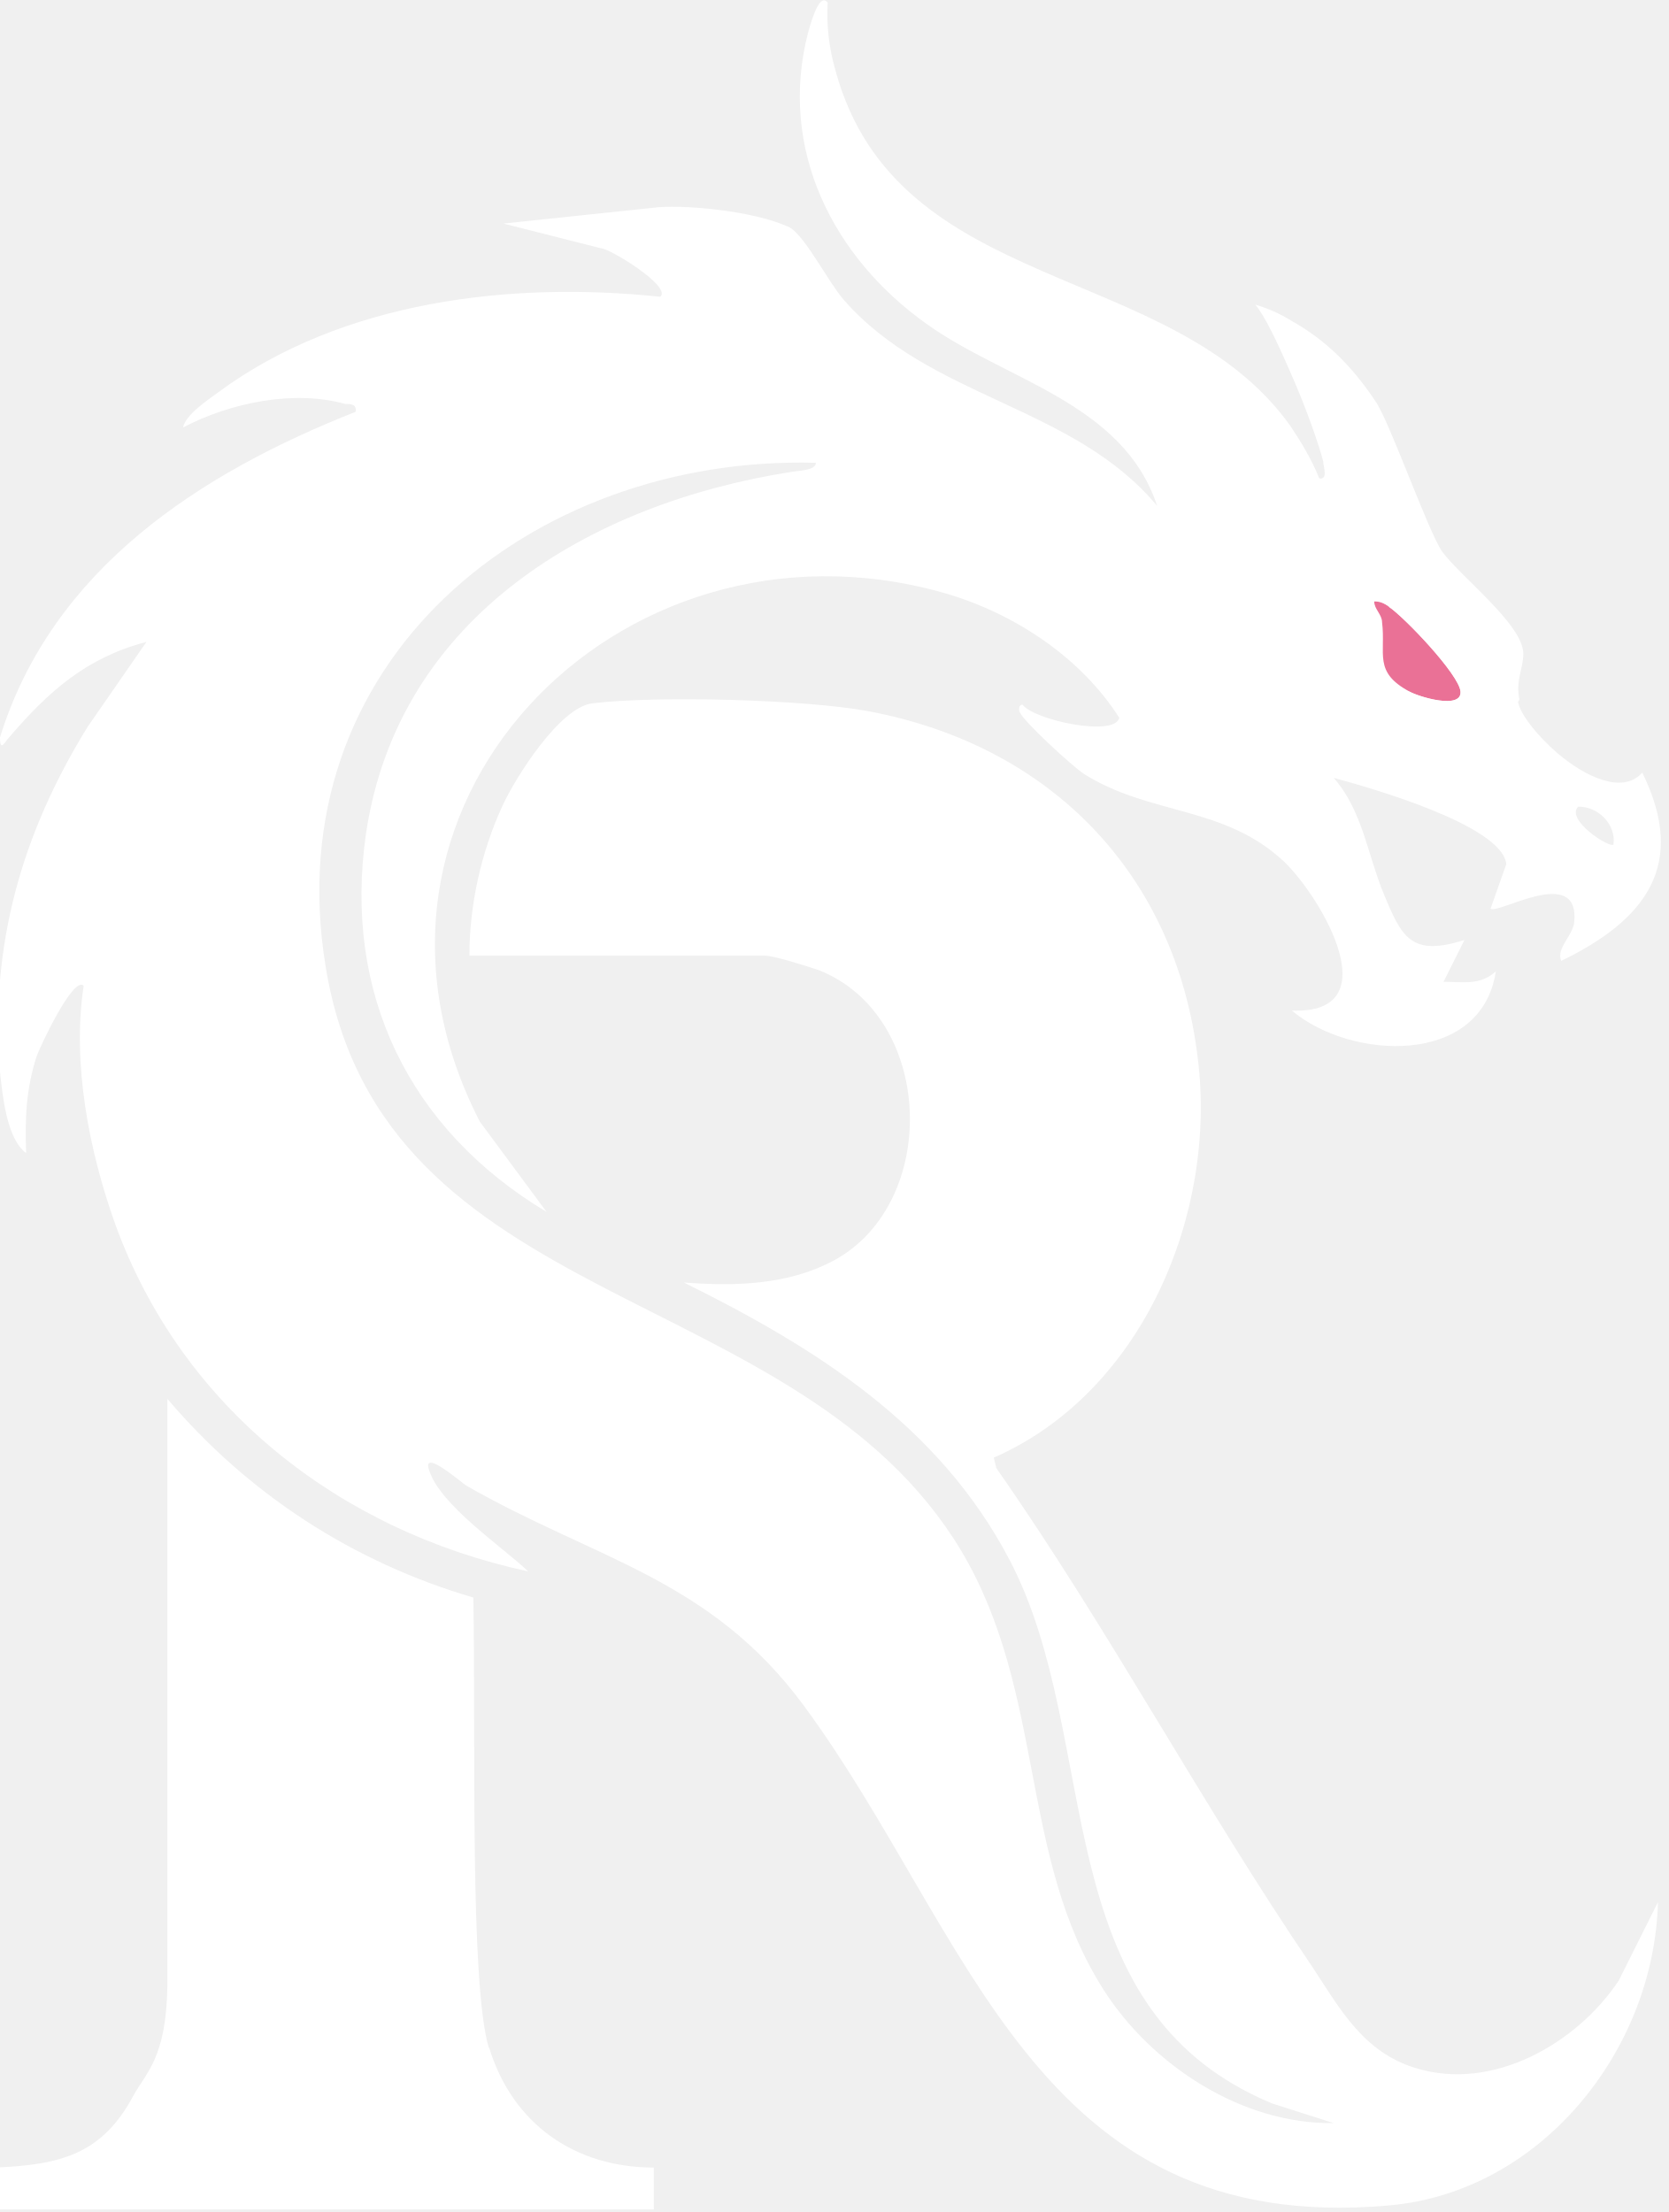
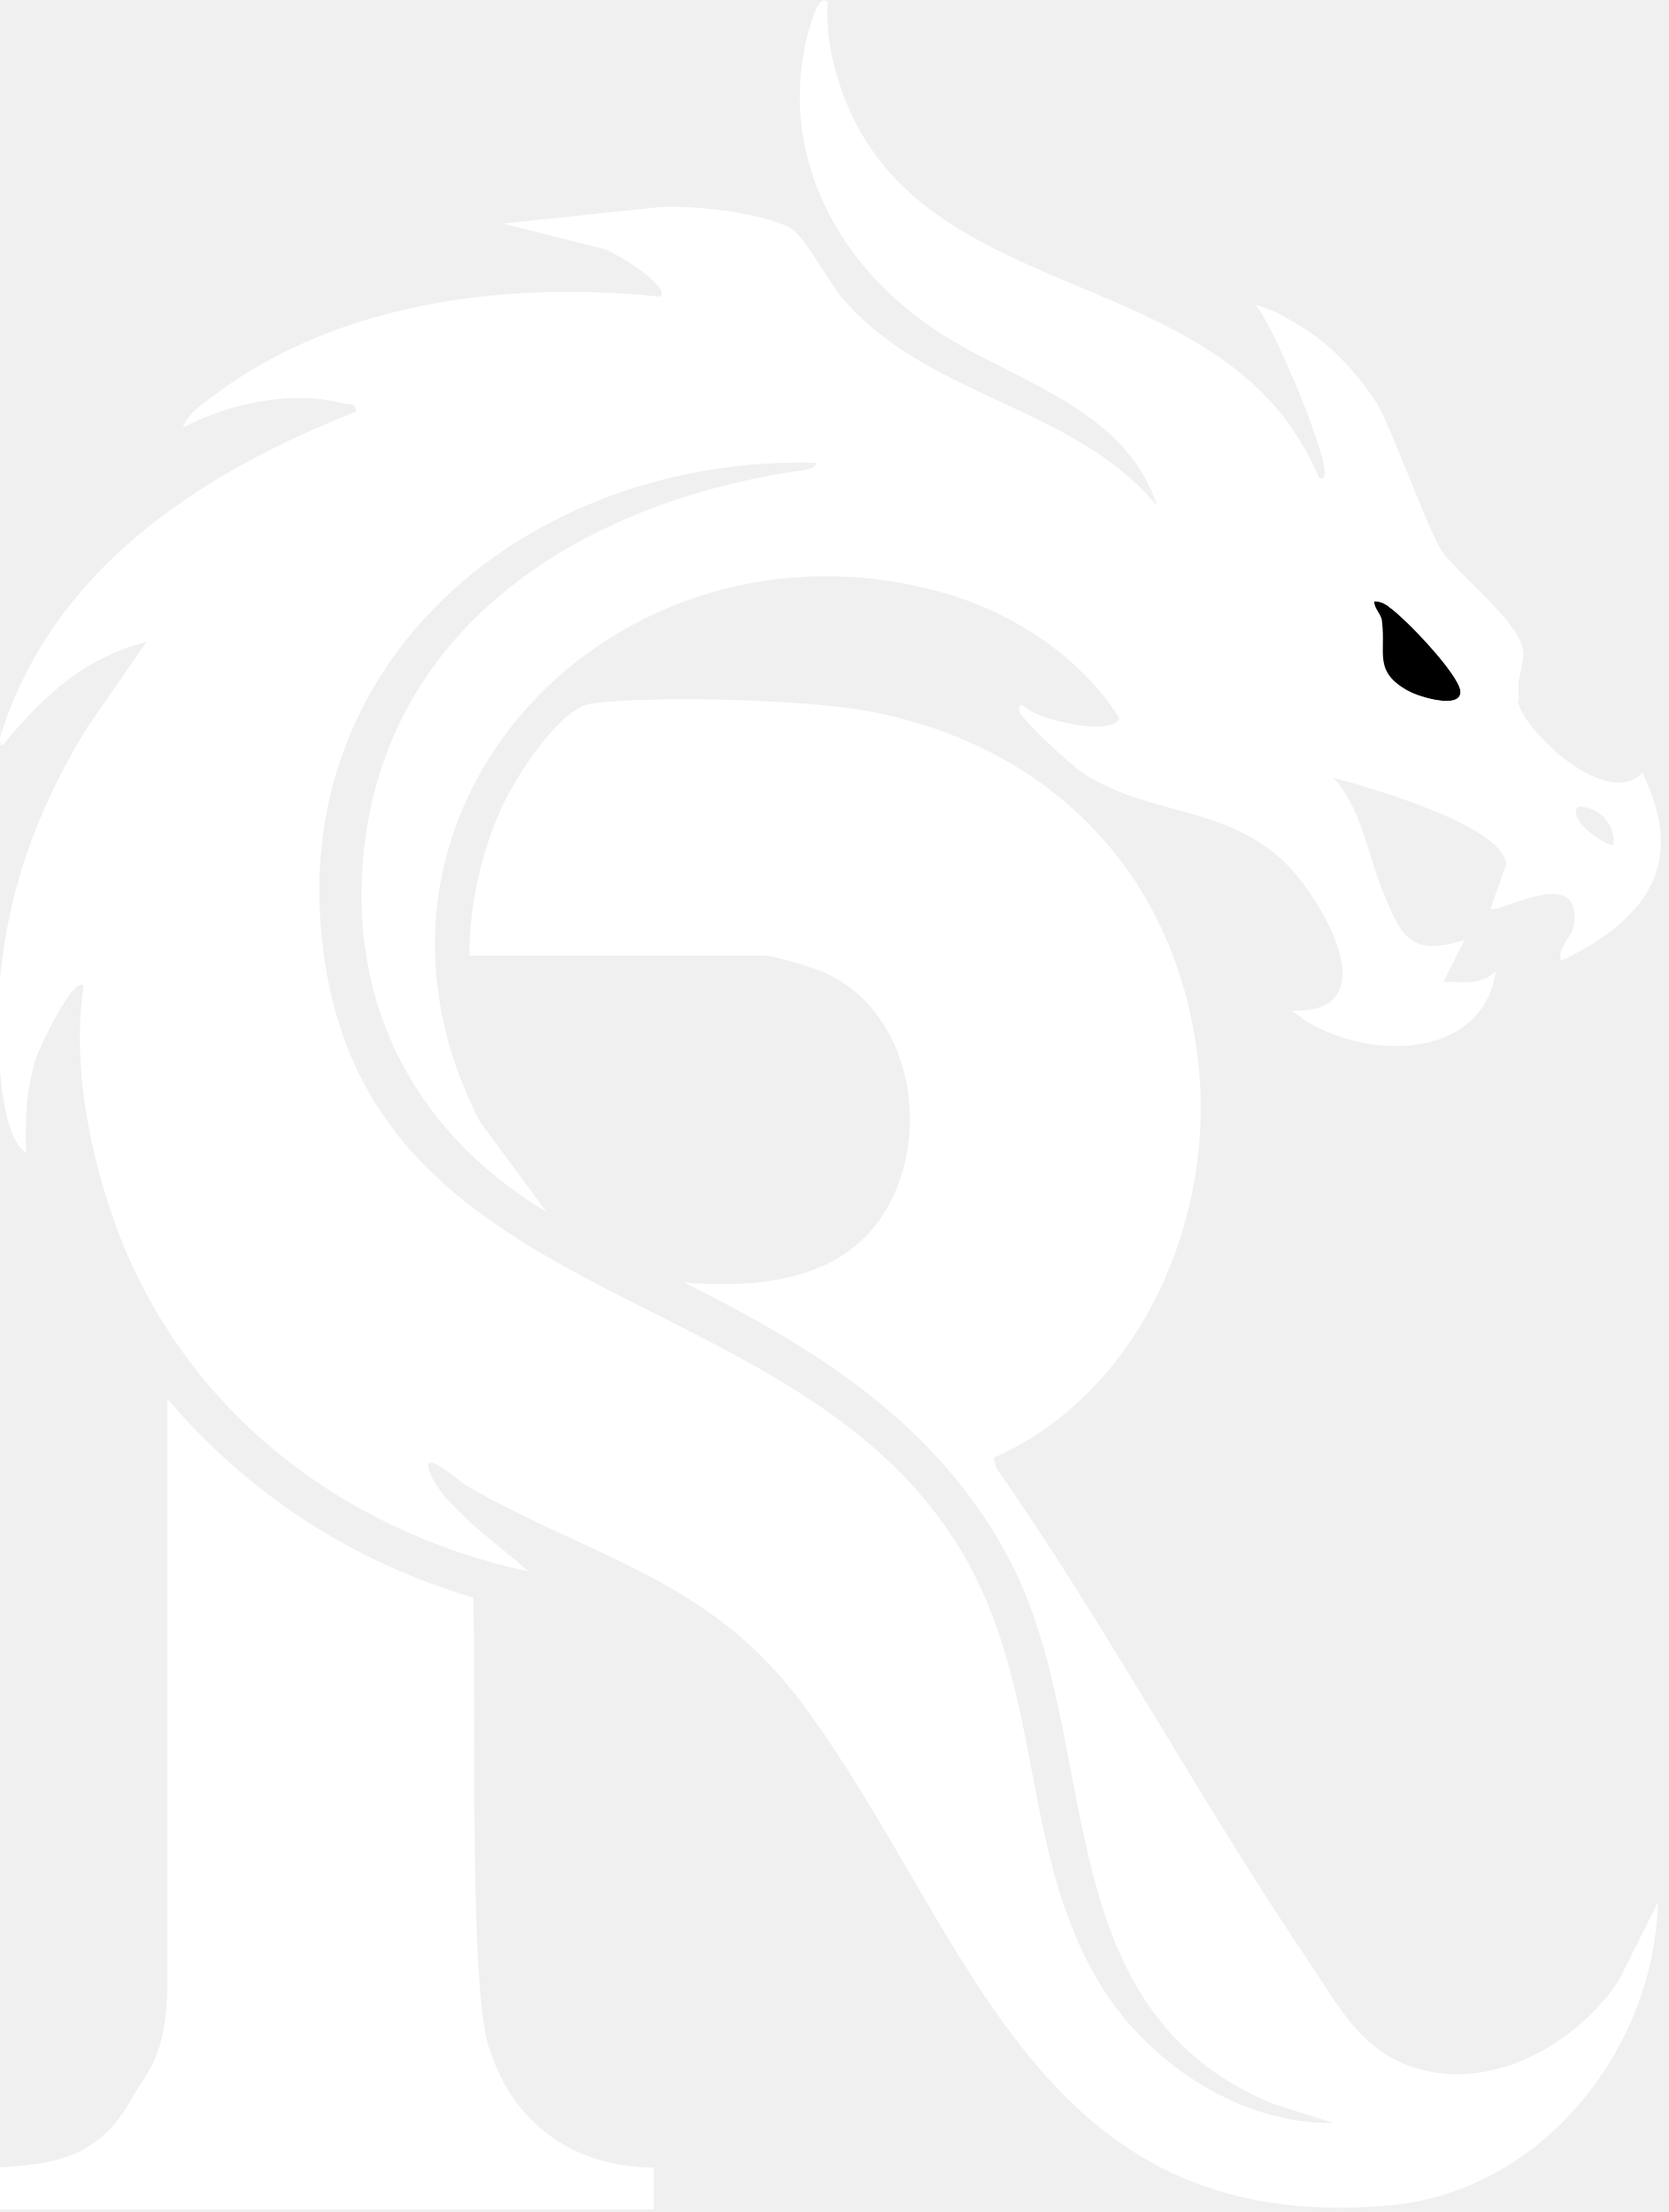
<svg xmlns="http://www.w3.org/2000/svg" id="Layer_2" version="1.1" viewBox="0 0 127.6 169.2">
  <defs>
    <style>
      .st0 {
-         fill: #ea7196;
-       }
- 
-       .st1 {
        fill: #fff;
      }
    </style>
  </defs>
-   <path class="st0" d="M107.8,52.9c.7.4,4,1.4,3.9,0-.1-1.3-4.3-5.7-5.5-6.5h0c-.4-.3-.7-.5-1.2-.4,0,.6.5,1,.6,1.6.4,2.4-.7,3.8,2.1,5.3Z" />
+   <path d="M107.8,52.9c.7.4,4,1.4,3.9,0,0-1.3-4.3-5.7-5.5-6.5h0c-.4-.3-.7-.5-1.2-.4,0,.6.5,1,.6,1.6.4,2.4-.7,3.8,2.1,5.3h0Z" />
  <g>
-     <path class="st1" d="M37.4,156.7c-1.5-4.9-1-23.8-1.2-34.5-9.2-2.7-17.2-7.9-23.4-15.2v45c-.1,5.4-1.6,6.5-2.6,8.3-2.4,4.5-5.6,5.3-10.6,5.5v3.2s50.4,0,50.4,0v-3.2c-6,0-10.8-3.3-12.6-9.2Z" />
-     <path class="st1" d="M116.2,53.5c-.3-1.5.3-2.3.3-3.5,0-2.2-4.7-5.8-6.2-7.8-1.1-1.6-4-9.9-5.1-11.5-1.8-2.7-3.8-4.7-6.5-6.2-.8-.5-1.7-.9-2.7-1.2.7.8,1.7,2.9,2.7,5.2,1.2,2.7,2.2,5.6,2.5,6.8,0,.4.4,1.4-.3,1.3-.6-1.5-1.4-2.8-2.2-4-9-12.7-30.1-9.9-34.8-27.2-.5-1.7-.7-3.5-.6-5.2-.7-.9-1.4,2-1.5,2.3-2.3,8.9,1.9,17.2,9.1,22.3,6,4.3,15,6,17.6,13.9-6.4-7.7-17.4-8.2-24-15.8-1.2-1.4-2.9-4.8-4.1-5.5-2.7-1.3-8.4-1.8-10.5-1.5l-11.4,1.2,7.5,1.9c.6,0,5.4,2.9,4.5,3.7-11.4-1.2-24.3.3-33.8,7.3-.8.6-2.5,1.7-2.7,2.7,3.6-1.9,8.5-2.9,12.4-1.8.4,0,.9,0,.8.6C15.3,36.2,4,43.5,0,56.4c0,1.2.4.3.7,0,3-3.5,5.9-6.1,10.5-7.3l-4.5,6.5C1.7,63.7-.8,72.3,0,82c.2,1.8.5,5.1,2,6.2-.1-2.7,0-4.9.8-7.4.2-.6,2.8-6.2,3.6-5.4-.9,5.9.4,12.6,2.4,18.2,5.1,14.1,17.2,23.5,31.6,26.6-2-1.9-6.8-5.1-7.6-7.8-.5-1.6,2.5,1,2.8,1.2,9.9,5.7,18.7,7.1,25.9,16.9,12.8,17.4,17.6,40.6,44.7,38.2,11.6-1,20.3-11.8,20.6-23.2l-3,6c-3.2,4.8-9.6,8.5-15.5,6.7h0c-4-1.2-5.8-4.5-7.9-7.7-8.5-12.5-15.6-25.9-24.2-38.2l-.2-.8c11.4-5,17.1-18.7,15.6-30.6-1.7-14.1-11.3-23.9-25.2-26.5-4.8-.9-16.2-1.2-21.1-.6-2.5.3-5.9,5.7-6.9,7.9-1.6,3.5-2.5,7.5-2.5,11.4h22.6c.7,0,3.2.8,4.1,1.1,8.9,3.5,9.3,17.8,1.2,22.2-3.5,1.9-7.6,2-11.5,1.7,10.1,5,19.5,10.9,24.9,21.2,7.3,13.9,2.5,34.3,20.1,41.6l4.7,1.5c-7,.1-13.9-4.4-17.6-10.2-6.5-10.2-4.4-22.7-10.9-33.6-12.5-20.8-44.3-18-48.6-44.7-3.8-23.2,15.6-39.1,37.5-38.5,0,.6-1.4.6-1.9.7-15.3,2.4-30,11-32.5,27.6-1.8,12.3,3.3,22.7,13.8,29l-5.1-6.9c-12.3-23.9,10.5-47.4,35.3-40.5,5.4,1.5,10.6,4.9,13.6,9.6-.3,1.5-6.5.2-7.4-1-.3,0-.3.4-.2.6.4.8,4,4.1,4.9,4.7,5.1,3.2,10.7,2.4,15.3,6.7,2.9,2.8,8.1,11.7.6,11.4,4.5,3.8,14.5,4.3,15.6-3-1.2,1.1-2.5.8-4,.8l1.6-3.2c-4.1,1.3-4.8-.2-6.2-3.6-1.2-2.9-1.6-6.3-3.8-8.8,2.6.7,12.9,3.6,13.2,6.6l-1.2,3.4c.5.5,6.8-3.4,6.4,1-.1,1.1-1.4,2-1,3,6.4-3.1,9.7-7.3,6.2-14.4-1.5,1.7-4.4.3-6.5-1.5-1.5-1.3-2.8-2.9-3-3.9ZM120.7,61.7c1.6,0,2.9,1.4,2.7,2.9-.3.3-3.7-1.9-2.7-2.9ZM106.2,46.4h0c1.2.8,5.4,5.2,5.5,6.5.1,1.4-3.2.4-3.9,0-2.8-1.5-1.8-2.9-2.1-5.3,0-.6-.6-1-.6-1.6.5,0,.8.2,1.2.4Z" />
+     <path class="st0" d="M37.4,156.7c-1.5-4.9-1-23.8-1.2-34.5-9.2-2.7-17.2-7.9-23.4-15.2v45c-.1,5.4-1.6,6.5-2.6,8.3-2.4,4.5-5.6,5.3-10.6,5.5v3.2h50.4v-3.2c-6,0-10.8-3.3-12.6-9.2h0Z" />
+     <path class="st0" d="M116.2,53.5c-.3-1.5.3-2.3.3-3.5,0-2.2-4.7-5.8-6.2-7.8-1.1-1.6-4-9.9-5.1-11.5-1.8-2.7-3.8-4.7-6.5-6.2-.8-.5-1.7-.9-2.7-1.2.7.8,1.7,2.9,2.7,5.2,1.2,2.7,2.2,5.6,2.5,6.8,0,.4.4,1.4-.3,1.3-.6-1.5-1.4-2.8-2.2-4-9-12.7-30.1-9.9-34.8-27.2-.5-1.7-.7-3.5-.6-5.2-.7-.9-1.4,2-1.5,2.3-2.3,8.9,1.9,17.2,9.1,22.3,6,4.3,15,6,17.6,13.9-6.4-7.7-17.4-8.2-24-15.8-1.2-1.4-2.9-4.8-4.1-5.5-2.7-1.3-8.4-1.8-10.5-1.5l-11.4,1.2,7.5,1.9c.6,0,5.4,2.9,4.5,3.7-11.4-1.2-24.3.3-33.8,7.3-.8.6-2.5,1.7-2.7,2.7,3.6-1.9,8.5-2.9,12.4-1.8.4,0,.9,0,.8.6C15.3,36.2,4,43.5,0,56.4c0,1.2.4.3.7,0,3-3.5,5.9-6.1,10.5-7.3l-4.5,6.5C1.7,63.7-.8,72.3,0,82c.2,1.8.5,5.1,2,6.2-.1-2.7,0-4.9.8-7.4.2-.6,2.8-6.2,3.6-5.4-.9,5.9.4,12.6,2.4,18.2,5.1,14.1,17.2,23.5,31.6,26.6-2-1.9-6.8-5.1-7.6-7.8-.5-1.6,2.5,1,2.8,1.2,9.9,5.7,18.7,7.1,25.9,16.9,12.8,17.4,17.6,40.6,44.7,38.2,11.6-1,20.3-11.8,20.6-23.2l-3,6c-3.2,4.8-9.6,8.5-15.5,6.7h0c-4-1.2-5.8-4.5-7.9-7.7-8.5-12.5-15.6-25.9-24.2-38.2l-.2-.8c11.4-5,17.1-18.7,15.6-30.6-1.7-14.1-11.3-23.9-25.2-26.5-4.8-.9-16.2-1.2-21.1-.6-2.5.3-5.9,5.7-6.9,7.9-1.6,3.5-2.5,7.5-2.5,11.4h22.6c.7,0,3.2.8,4.1,1.1,8.9,3.5,9.3,17.8,1.2,22.2-3.5,1.9-7.6,2-11.5,1.7,10.1,5,19.5,10.9,24.9,21.2,7.3,13.9,2.5,34.3,20.1,41.6l4.7,1.5c-7,.1-13.9-4.4-17.6-10.2-6.5-10.2-4.4-22.7-10.9-33.6-12.5-20.8-44.3-18-48.6-44.7-3.8-23.2,15.6-39.1,37.5-38.5,0,.6-1.4.6-1.9.7-15.3,2.4-30,11-32.5,27.6-1.8,12.3,3.3,22.7,13.8,29l-5.1-6.9c-12.3-23.9,10.5-47.4,35.3-40.5,5.4,1.5,10.6,4.9,13.6,9.6-.3,1.5-6.5.2-7.4-1-.3,0-.3.4-.2.6.4.8,4,4.1,4.9,4.7,5.1,3.2,10.7,2.4,15.3,6.7,2.9,2.8,8.1,11.7.6,11.4,4.5,3.8,14.5,4.3,15.6-3-1.2,1.1-2.5.8-4,.8l1.6-3.2c-4.1,1.3-4.8-.2-6.2-3.6-1.2-2.9-1.6-6.3-3.8-8.8,2.6.7,12.9,3.6,13.2,6.6l-1.2,3.4c.5.5,6.8-3.4,6.4,1,0,1.1-1.4,2-1,3,6.4-3.1,9.7-7.3,6.2-14.4-1.5,1.7-4.4.3-6.5-1.5-1.5-1.3-2.8-2.9-3-3.9v-.2ZM120.7,61.7c1.6,0,2.9,1.4,2.7,2.9-.3.3-3.7-1.9-2.7-2.9ZM106.2,46.4h0c1.2.8,5.4,5.2,5.5,6.5,0,1.4-3.2.4-3.9,0-2.8-1.5-1.8-2.9-2.1-5.3,0-.6-.6-1-.6-1.6.5,0,.8.2,1.2.4h0Z" />
  </g>
</svg>
